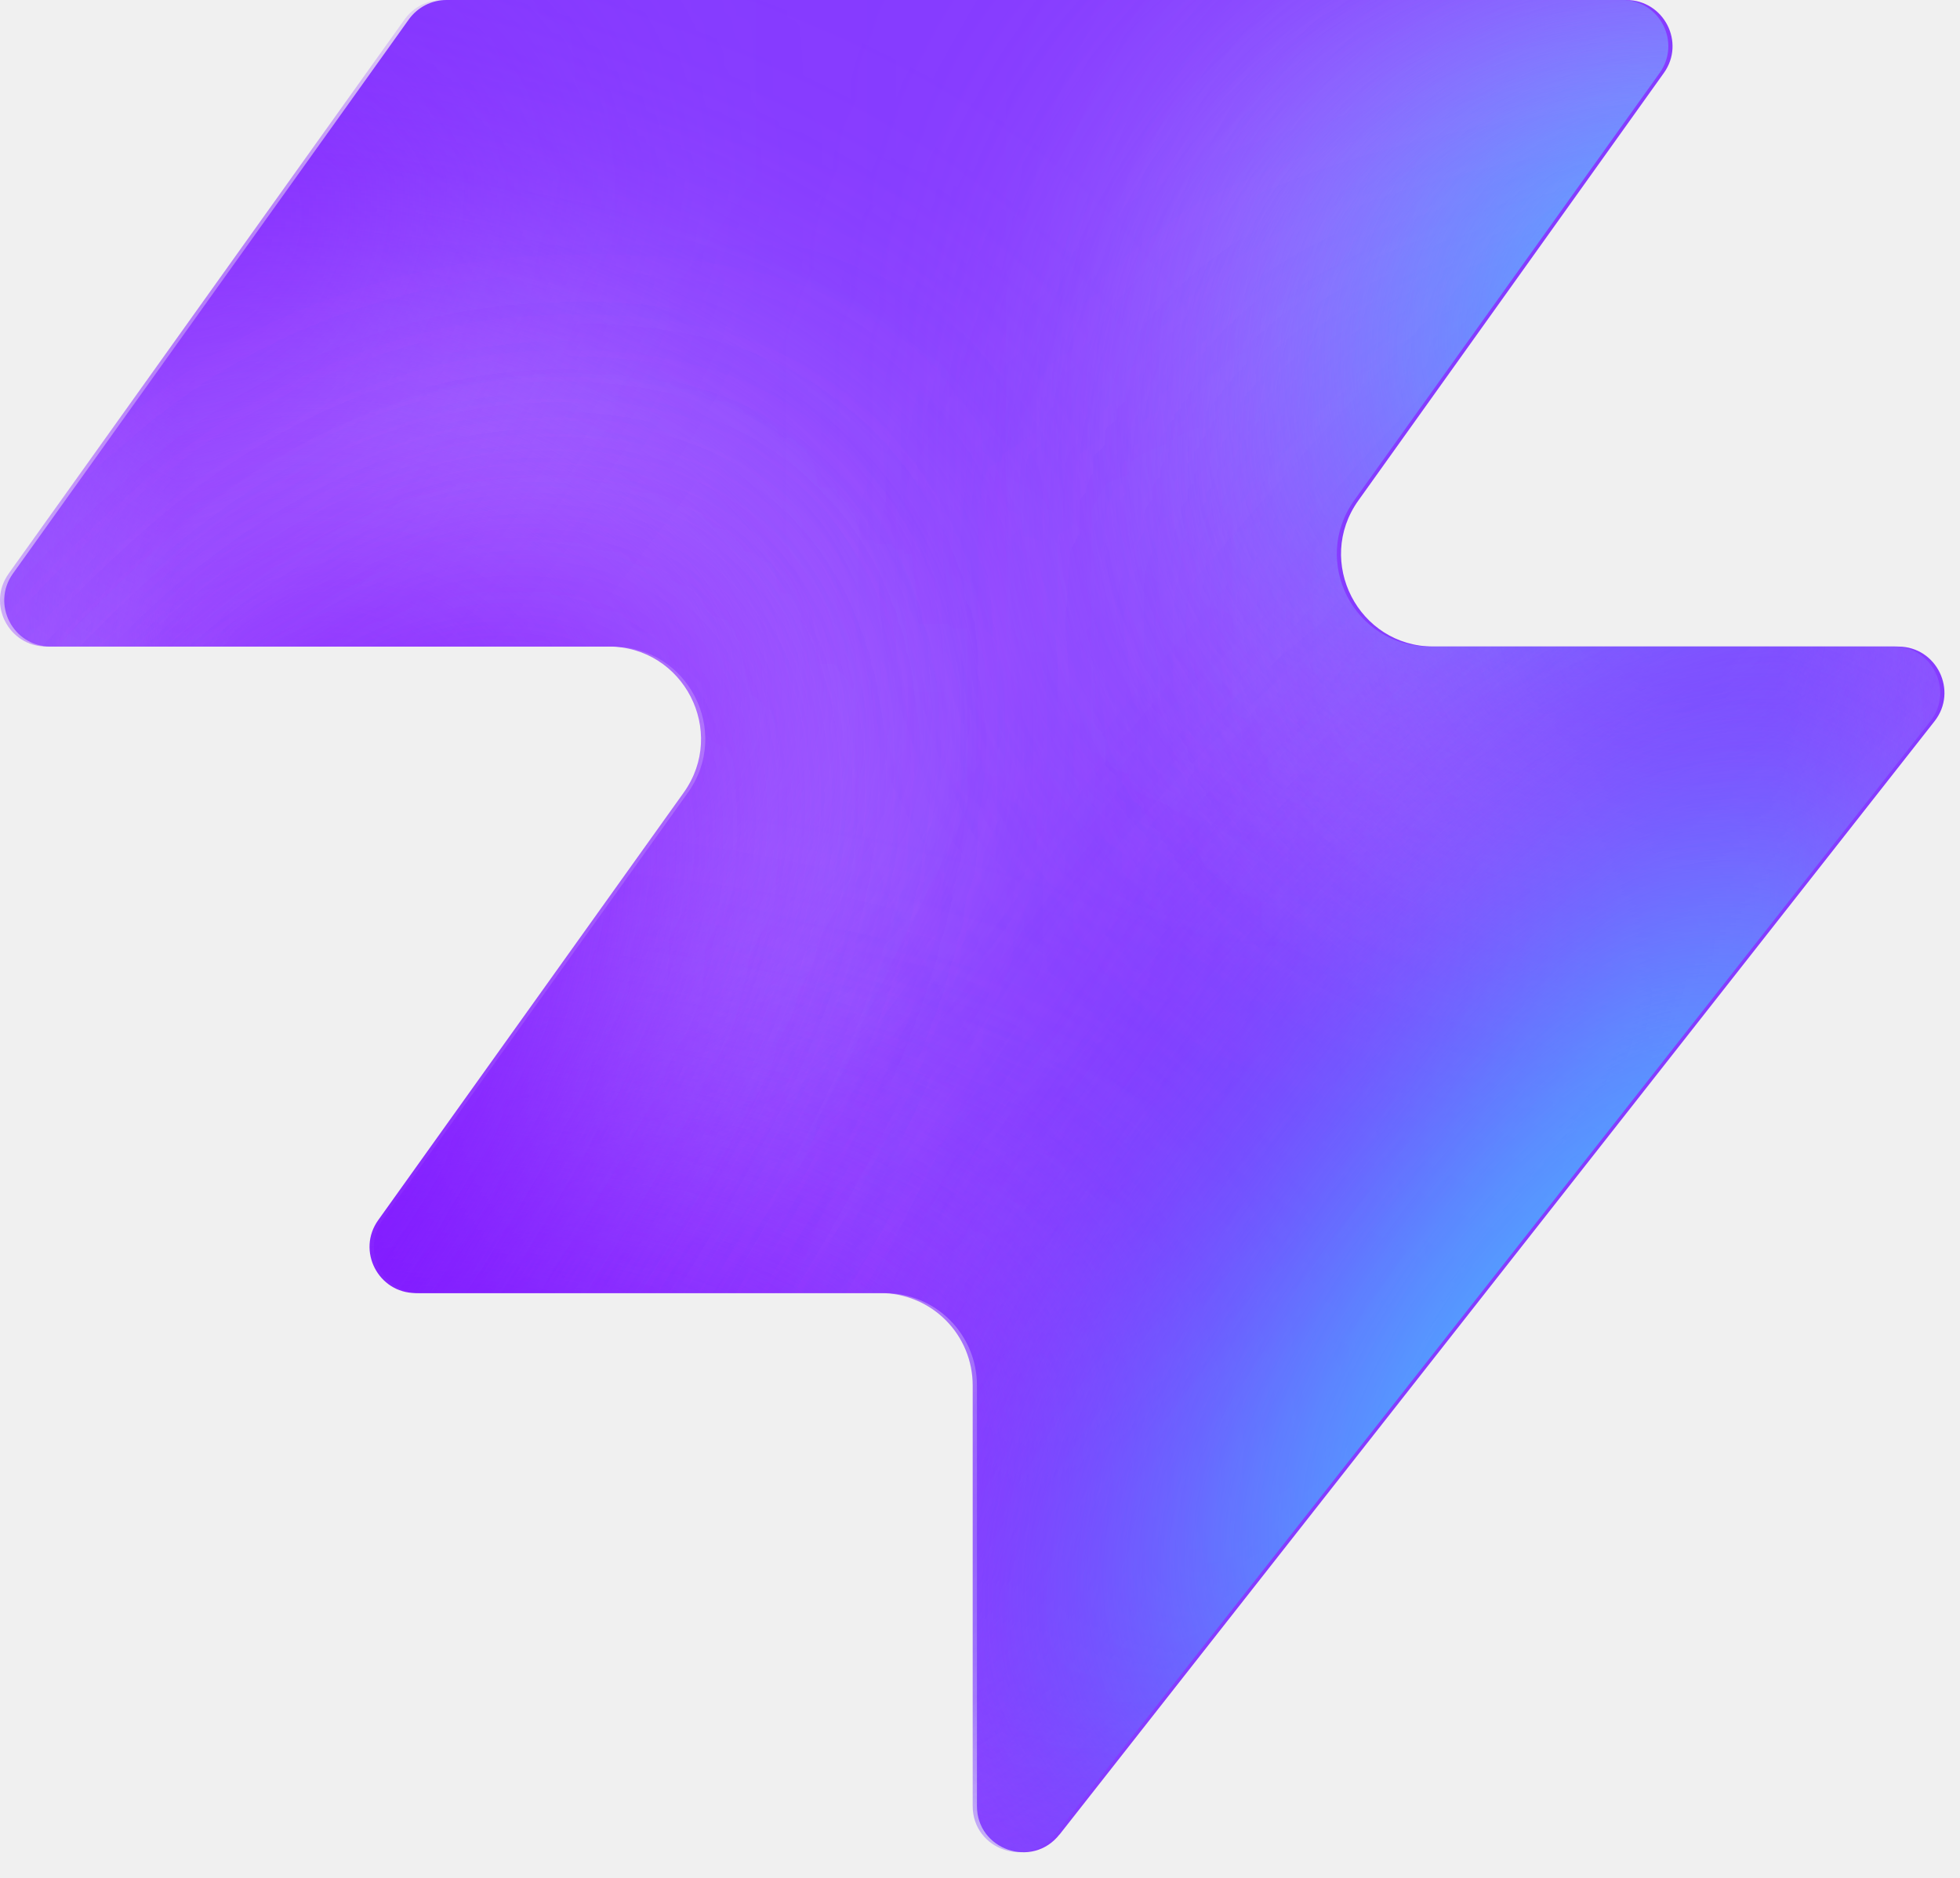
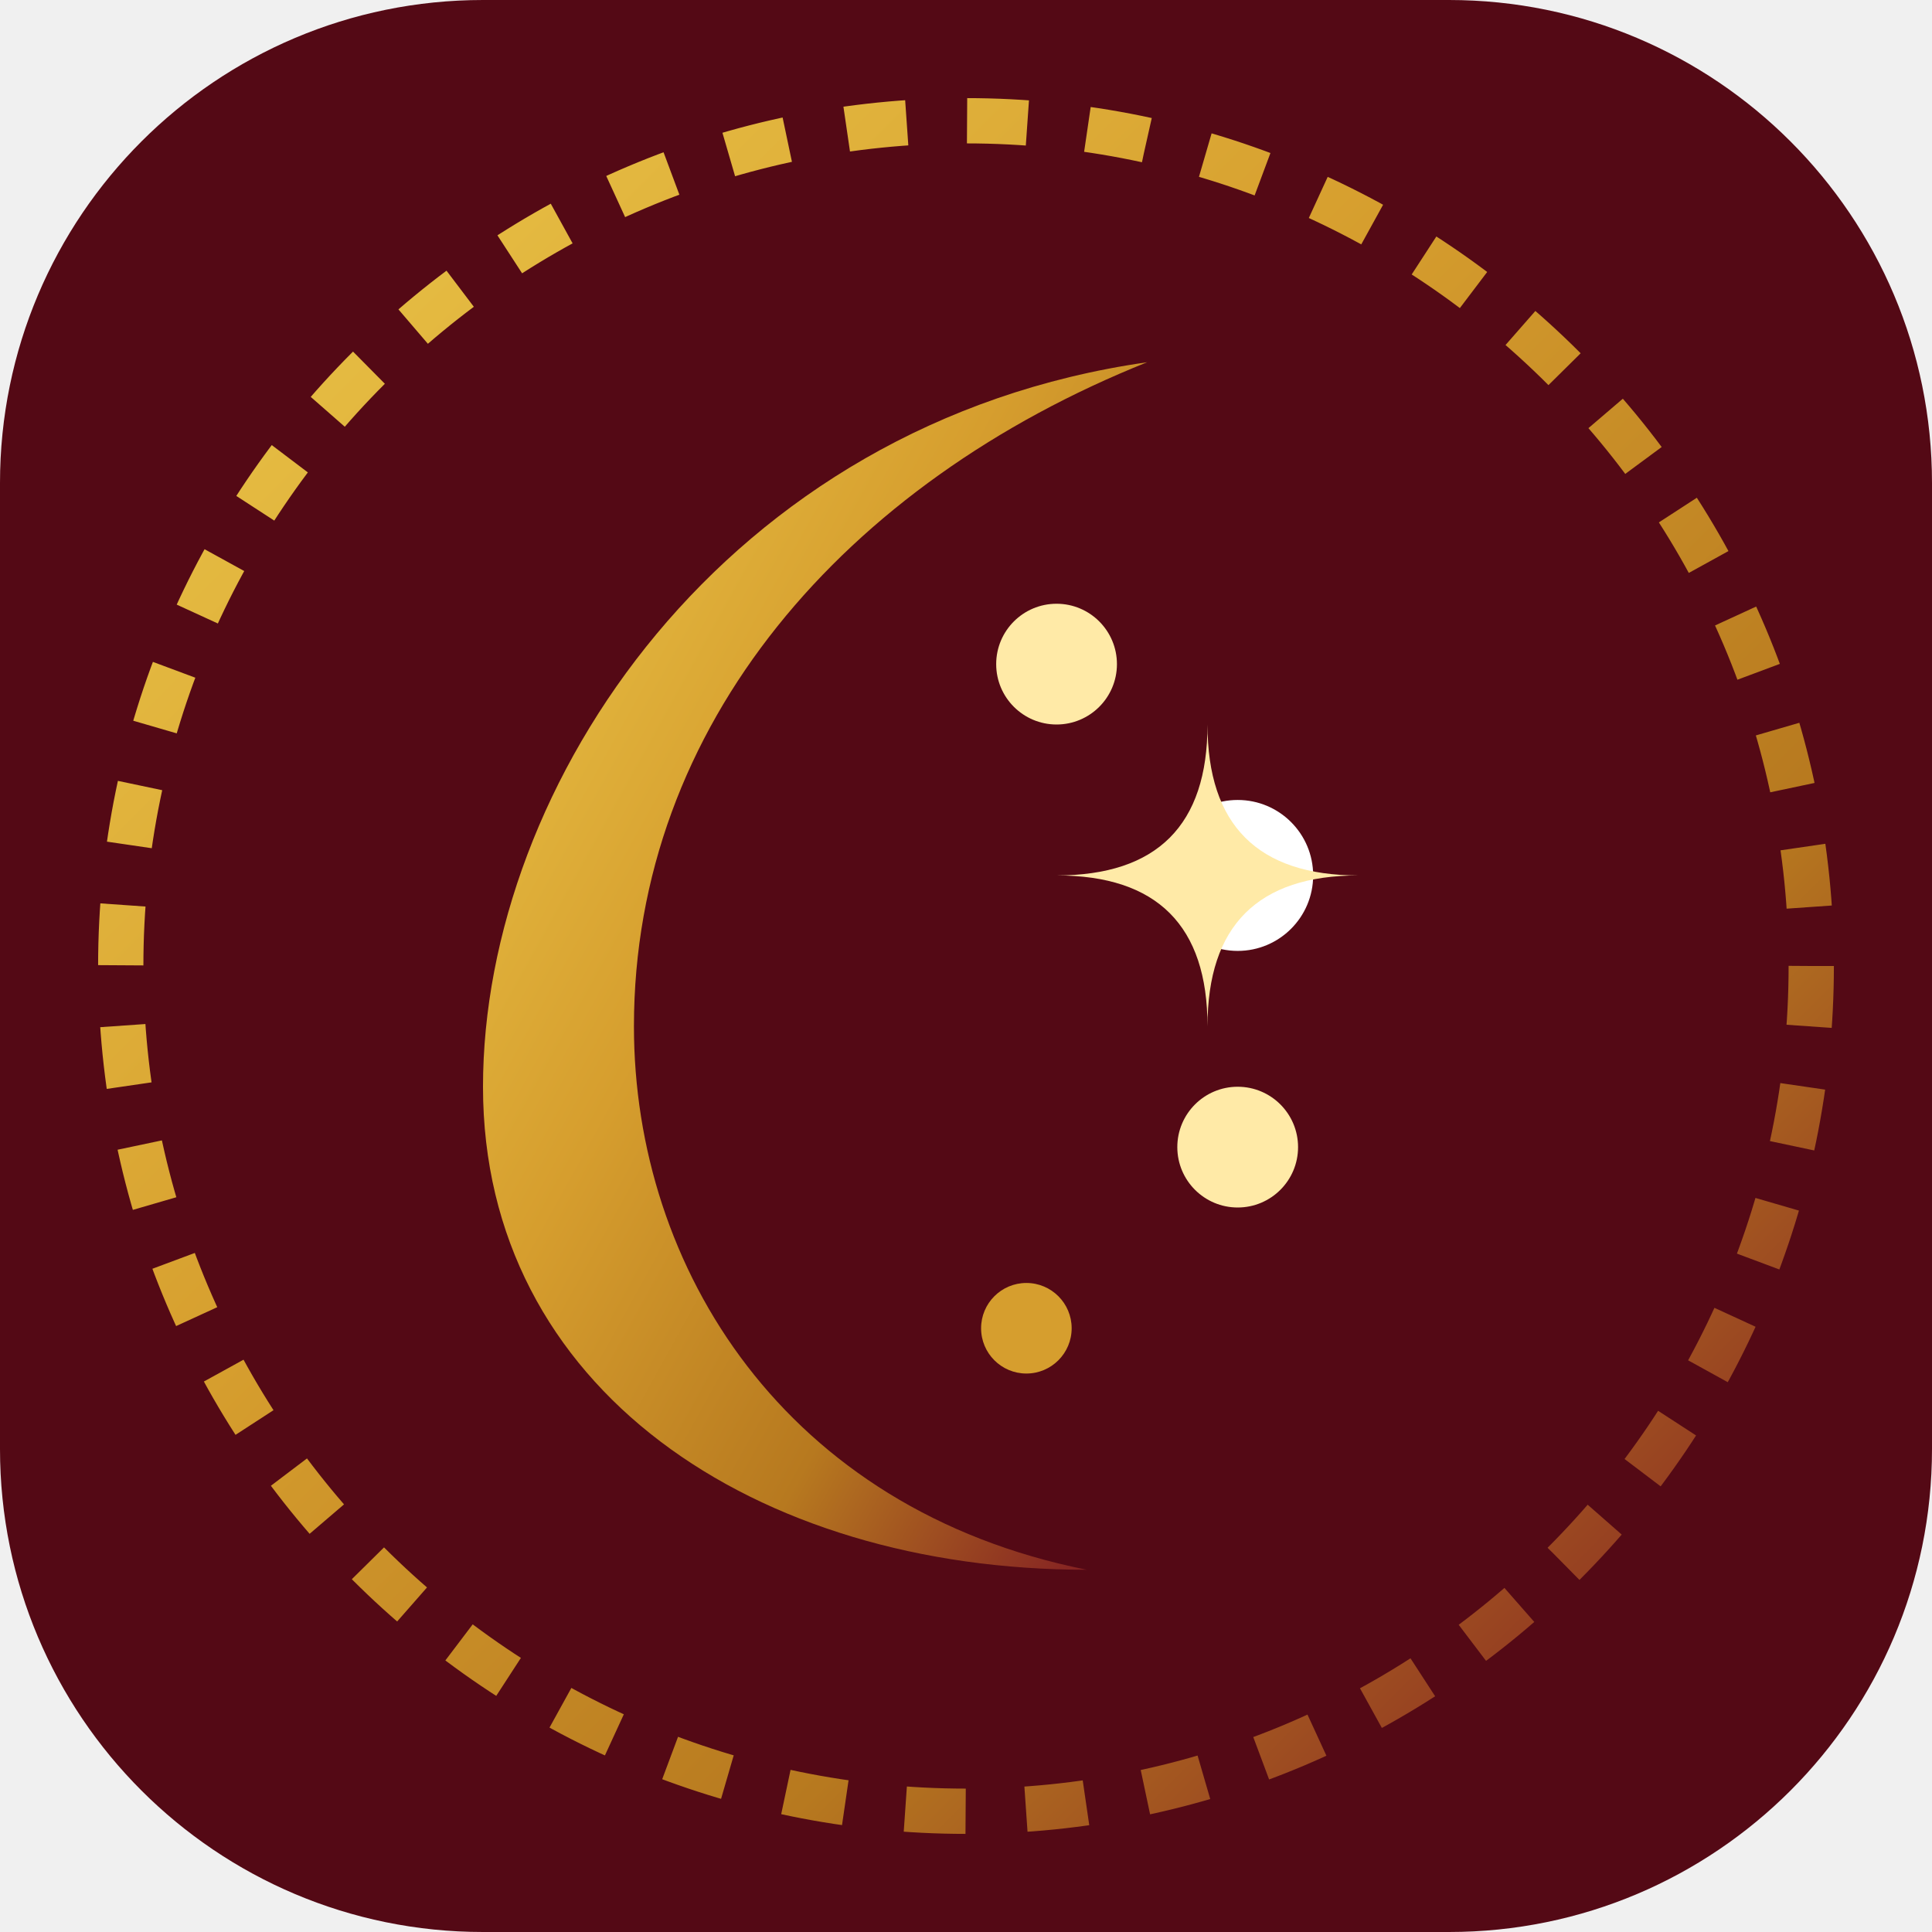
- <svg xmlns="http://www.w3.org/2000/svg" width="48" height="46" fill="none" viewBox="0 0 48 46">
-   <path fill="#863bff" d="M25.946 44.938c-.664.845-2.021.375-2.021-.698V33.937a2.26 2.26 0 0 0-2.262-2.262H10.287c-.92 0-1.456-1.04-.92-1.788l7.48-10.471c1.07-1.497 0-3.578-1.842-3.578H1.237c-.92 0-1.456-1.04-.92-1.788L10.013.474c.214-.297.556-.474.92-.474h28.894c.92 0 1.456 1.04.92 1.788l-7.48 10.471c-1.07 1.498 0 3.579 1.842 3.579h11.377c.943 0 1.473 1.088.89 1.83L25.947 44.94z" style="fill:#863bff;fill:color(display-p3 .525 .23 1);fill-opacity:1" />
-   <mask id="a" width="48" height="46" x="0" y="0" maskUnits="userSpaceOnUse" style="mask-type:alpha">
-     <path fill="#000" d="M25.842 44.938c-.664.844-2.021.375-2.021-.698V33.937a2.26 2.26 0 0 0-2.262-2.262H10.183c-.92 0-1.456-1.04-.92-1.788l7.48-10.471c1.07-1.498 0-3.579-1.842-3.579H1.133c-.92 0-1.456-1.04-.92-1.787L9.91.473c.214-.297.556-.474.92-.474h28.894c.92 0 1.456 1.04.92 1.788l-7.48 10.471c-1.07 1.498 0 3.578 1.842 3.578h11.377c.943 0 1.473 1.088.89 1.832L25.843 44.94z" style="fill:#000;fill-opacity:1" />
-   </mask>
-   <g mask="url(#a)">
-     <g filter="url(#b)">
-       <ellipse cx="5.508" cy="14.704" fill="#ede6ff" rx="5.508" ry="14.704" style="fill:#ede6ff;fill:color(display-p3 .927 .903 1);fill-opacity:1" transform="matrix(.00324 1 1 -.00324 -4.47 31.516)" />
-     </g>
-     <g filter="url(#c)">
-       <ellipse cx="10.399" cy="29.851" fill="#ede6ff" rx="10.399" ry="29.851" style="fill:#ede6ff;fill:color(display-p3 .927 .903 1);fill-opacity:1" transform="matrix(.00324 1 1 -.00324 -39.328 7.883)" />
-     </g>
-     <g filter="url(#d)">
-       <ellipse cx="5.508" cy="30.487" fill="#7e14ff" rx="5.508" ry="30.487" style="fill:#7e14ff;fill:color(display-p3 .492 .077 1);fill-opacity:1" transform="rotate(89.814 -25.913 -14.639)scale(1 -1)" />
-     </g>
-     <g filter="url(#e)">
-       <ellipse cx="5.508" cy="30.599" fill="#7e14ff" rx="5.508" ry="30.599" style="fill:#7e14ff;fill:color(display-p3 .492 .077 1);fill-opacity:1" transform="rotate(89.814 -32.644 -3.334)scale(1 -1)" />
-     </g>
-     <g filter="url(#f)">
-       <ellipse cx="5.508" cy="30.599" fill="#7e14ff" rx="5.508" ry="30.599" style="fill:#7e14ff;fill:color(display-p3 .492 .077 1);fill-opacity:1" transform="matrix(.00324 1 1 -.00324 -34.34 30.47)" />
-     </g>
-     <g filter="url(#g)">
-       <ellipse cx="14.072" cy="22.078" fill="#ede6ff" rx="14.072" ry="22.078" style="fill:#ede6ff;fill:color(display-p3 .927 .903 1);fill-opacity:1" transform="rotate(93.35 24.506 48.493)scale(-1 1)" />
-     </g>
-     <g filter="url(#h)">
-       <ellipse cx="3.47" cy="21.501" fill="#7e14ff" rx="3.47" ry="21.501" style="fill:#7e14ff;fill:color(display-p3 .492 .077 1);fill-opacity:1" transform="rotate(89.009 28.708 47.59)scale(-1 1)" />
-     </g>
-     <g filter="url(#i)">
-       <ellipse cx="3.47" cy="21.501" fill="#7e14ff" rx="3.47" ry="21.501" style="fill:#7e14ff;fill:color(display-p3 .492 .077 1);fill-opacity:1" transform="rotate(89.009 28.708 47.59)scale(-1 1)" />
-     </g>
-     <g filter="url(#j)">
-       <ellipse cx=".387" cy="8.972" fill="#7e14ff" rx="4.407" ry="29.108" style="fill:#7e14ff;fill:color(display-p3 .492 .077 1);fill-opacity:1" transform="rotate(39.51 .387 8.972)" />
-     </g>
-     <g filter="url(#k)">
-       <ellipse cx="47.523" cy="-6.092" fill="#7e14ff" rx="4.407" ry="29.108" style="fill:#7e14ff;fill:color(display-p3 .492 .077 1);fill-opacity:1" transform="rotate(37.892 47.523 -6.092)" />
-     </g>
-     <g filter="url(#l)">
-       <ellipse cx="41.412" cy="6.333" fill="#47bfff" rx="5.971" ry="9.665" style="fill:#47bfff;fill:color(display-p3 .28 .748 1);fill-opacity:1" transform="rotate(37.892 41.412 6.333)" />
-     </g>
-     <g filter="url(#m)">
-       <ellipse cx="-1.879" cy="38.332" fill="#7e14ff" rx="4.407" ry="29.108" style="fill:#7e14ff;fill:color(display-p3 .492 .077 1);fill-opacity:1" transform="rotate(37.892 -1.88 38.332)" />
-     </g>
-     <g filter="url(#n)">
-       <ellipse cx="-1.879" cy="38.332" fill="#7e14ff" rx="4.407" ry="29.108" style="fill:#7e14ff;fill:color(display-p3 .492 .077 1);fill-opacity:1" transform="rotate(37.892 -1.88 38.332)" />
-     </g>
-     <g filter="url(#o)">
-       <ellipse cx="35.651" cy="29.907" fill="#7e14ff" rx="4.407" ry="29.108" style="fill:#7e14ff;fill:color(display-p3 .492 .077 1);fill-opacity:1" transform="rotate(37.892 35.651 29.907)" />
-     </g>
-     <g filter="url(#p)">
-       <ellipse cx="38.418" cy="32.4" fill="#47bfff" rx="5.971" ry="15.297" style="fill:#47bfff;fill:color(display-p3 .28 .748 1);fill-opacity:1" transform="rotate(37.892 38.418 32.4)" />
-     </g>
-   </g>
+ <svg xmlns="http://www.w3.org/2000/svg" viewBox="0 0 64 64" width="64" height="64">
  <defs>
-     <filter id="b" width="60.045" height="41.654" x="-19.77" y="16.149" color-interpolation-filters="sRGB" filterUnits="userSpaceOnUse">
-       <feFlood flood-opacity="0" result="BackgroundImageFix" />
-       <feBlend in="SourceGraphic" in2="BackgroundImageFix" result="shape" />
-       <feGaussianBlur result="effect1_foregroundBlur_2002_17158" stdDeviation="7.659" />
-     </filter>
-     <filter id="c" width="90.34" height="51.437" x="-54.613" y="-7.533" color-interpolation-filters="sRGB" filterUnits="userSpaceOnUse">
-       <feFlood flood-opacity="0" result="BackgroundImageFix" />
-       <feBlend in="SourceGraphic" in2="BackgroundImageFix" result="shape" />
-       <feGaussianBlur result="effect1_foregroundBlur_2002_17158" stdDeviation="7.659" />
-     </filter>
-     <filter id="d" width="79.355" height="29.4" x="-49.64" y="2.03" color-interpolation-filters="sRGB" filterUnits="userSpaceOnUse">
-       <feFlood flood-opacity="0" result="BackgroundImageFix" />
-       <feBlend in="SourceGraphic" in2="BackgroundImageFix" result="shape" />
-       <feGaussianBlur result="effect1_foregroundBlur_2002_17158" stdDeviation="4.596" />
-     </filter>
-     <filter id="e" width="79.579" height="29.4" x="-45.045" y="20.029" color-interpolation-filters="sRGB" filterUnits="userSpaceOnUse">
-       <feFlood flood-opacity="0" result="BackgroundImageFix" />
-       <feBlend in="SourceGraphic" in2="BackgroundImageFix" result="shape" />
-       <feGaussianBlur result="effect1_foregroundBlur_2002_17158" stdDeviation="4.596" />
-     </filter>
-     <filter id="f" width="79.579" height="29.4" x="-43.513" y="21.178" color-interpolation-filters="sRGB" filterUnits="userSpaceOnUse">
-       <feFlood flood-opacity="0" result="BackgroundImageFix" />
-       <feBlend in="SourceGraphic" in2="BackgroundImageFix" result="shape" />
-       <feGaussianBlur result="effect1_foregroundBlur_2002_17158" stdDeviation="4.596" />
-     </filter>
-     <filter id="g" width="74.749" height="58.852" x="15.756" y="-17.901" color-interpolation-filters="sRGB" filterUnits="userSpaceOnUse">
-       <feFlood flood-opacity="0" result="BackgroundImageFix" />
-       <feBlend in="SourceGraphic" in2="BackgroundImageFix" result="shape" />
-       <feGaussianBlur result="effect1_foregroundBlur_2002_17158" stdDeviation="7.659" />
-     </filter>
-     <filter id="h" width="61.377" height="25.362" x="23.548" y="2.284" color-interpolation-filters="sRGB" filterUnits="userSpaceOnUse">
-       <feFlood flood-opacity="0" result="BackgroundImageFix" />
-       <feBlend in="SourceGraphic" in2="BackgroundImageFix" result="shape" />
-       <feGaussianBlur result="effect1_foregroundBlur_2002_17158" stdDeviation="4.596" />
-     </filter>
-     <filter id="i" width="61.377" height="25.362" x="23.548" y="2.284" color-interpolation-filters="sRGB" filterUnits="userSpaceOnUse">
-       <feFlood flood-opacity="0" result="BackgroundImageFix" />
-       <feBlend in="SourceGraphic" in2="BackgroundImageFix" result="shape" />
-       <feGaussianBlur result="effect1_foregroundBlur_2002_17158" stdDeviation="4.596" />
-     </filter>
-     <filter id="j" width="56.045" height="63.649" x="-27.636" y="-22.853" color-interpolation-filters="sRGB" filterUnits="userSpaceOnUse">
-       <feFlood flood-opacity="0" result="BackgroundImageFix" />
-       <feBlend in="SourceGraphic" in2="BackgroundImageFix" result="shape" />
-       <feGaussianBlur result="effect1_foregroundBlur_2002_17158" stdDeviation="4.596" />
-     </filter>
-     <filter id="k" width="54.814" height="64.646" x="20.116" y="-38.415" color-interpolation-filters="sRGB" filterUnits="userSpaceOnUse">
-       <feFlood flood-opacity="0" result="BackgroundImageFix" />
-       <feBlend in="SourceGraphic" in2="BackgroundImageFix" result="shape" />
-       <feGaussianBlur result="effect1_foregroundBlur_2002_17158" stdDeviation="4.596" />
-     </filter>
-     <filter id="l" width="33.541" height="35.313" x="24.641" y="-11.323" color-interpolation-filters="sRGB" filterUnits="userSpaceOnUse">
-       <feFlood flood-opacity="0" result="BackgroundImageFix" />
-       <feBlend in="SourceGraphic" in2="BackgroundImageFix" result="shape" />
-       <feGaussianBlur result="effect1_foregroundBlur_2002_17158" stdDeviation="4.596" />
-     </filter>
-     <filter id="m" width="54.814" height="64.646" x="-29.286" y="6.009" color-interpolation-filters="sRGB" filterUnits="userSpaceOnUse">
-       <feFlood flood-opacity="0" result="BackgroundImageFix" />
-       <feBlend in="SourceGraphic" in2="BackgroundImageFix" result="shape" />
-       <feGaussianBlur result="effect1_foregroundBlur_2002_17158" stdDeviation="4.596" />
-     </filter>
-     <filter id="n" width="54.814" height="64.646" x="-29.286" y="6.009" color-interpolation-filters="sRGB" filterUnits="userSpaceOnUse">
-       <feFlood flood-opacity="0" result="BackgroundImageFix" />
-       <feBlend in="SourceGraphic" in2="BackgroundImageFix" result="shape" />
-       <feGaussianBlur result="effect1_foregroundBlur_2002_17158" stdDeviation="4.596" />
-     </filter>
-     <filter id="o" width="54.814" height="64.646" x="8.244" y="-2.416" color-interpolation-filters="sRGB" filterUnits="userSpaceOnUse">
-       <feFlood flood-opacity="0" result="BackgroundImageFix" />
-       <feBlend in="SourceGraphic" in2="BackgroundImageFix" result="shape" />
-       <feGaussianBlur result="effect1_foregroundBlur_2002_17158" stdDeviation="4.596" />
-     </filter>
-     <filter id="p" width="39.409" height="43.623" x="18.713" y="10.588" color-interpolation-filters="sRGB" filterUnits="userSpaceOnUse">
-       <feFlood flood-opacity="0" result="BackgroundImageFix" />
-       <feBlend in="SourceGraphic" in2="BackgroundImageFix" result="shape" />
-       <feGaussianBlur result="effect1_foregroundBlur_2002_17158" stdDeviation="4.596" />
-     </filter>
+     <linearGradient id="goldGrad" x1="0%" y1="0%" x2="100%" y2="100%">
+       <stop offset="0%" stop-color="#ECC94B" />
+       <stop offset="40%" stop-color="#D69E2E" />
+       <stop offset="70%" stop-color="#B7791F" />
+       <stop offset="100%" stop-color="#7B1123" />
+     </linearGradient>
  </defs>
+   <rect width="64" height="64" rx="16" fill="#540915" />
+   <circle cx="32" cy="32" r="28" fill="none" stroke="url(#goldGrad)" stroke-width="1.5" stroke-dasharray="2,2" />
+   <path d="M 38 12 C 24 14 16 26 16 36 C 16 46 25 52 36 52 C 26 50 21 42 21 34 C 21 24 28 16 38 12 Z" fill="url(#goldGrad)" />
+   <circle cx="35" cy="22" r="2" fill="#FFEAA7" />
+   <circle cx="41" cy="29" r="2.5" fill="#FFF" />
+   <circle cx="41" cy="38" r="2" fill="#FFEAA7" />
+   <circle cx="34" cy="44" r="1.5" fill="#D69E2E" />
+   <path d="M 40 24 Q 40 29 45 29 Q 40 29 40 34 Q 40 29 35 29 Q 40 29 40 24 Z" fill="#FFEAA7" />
</svg>
